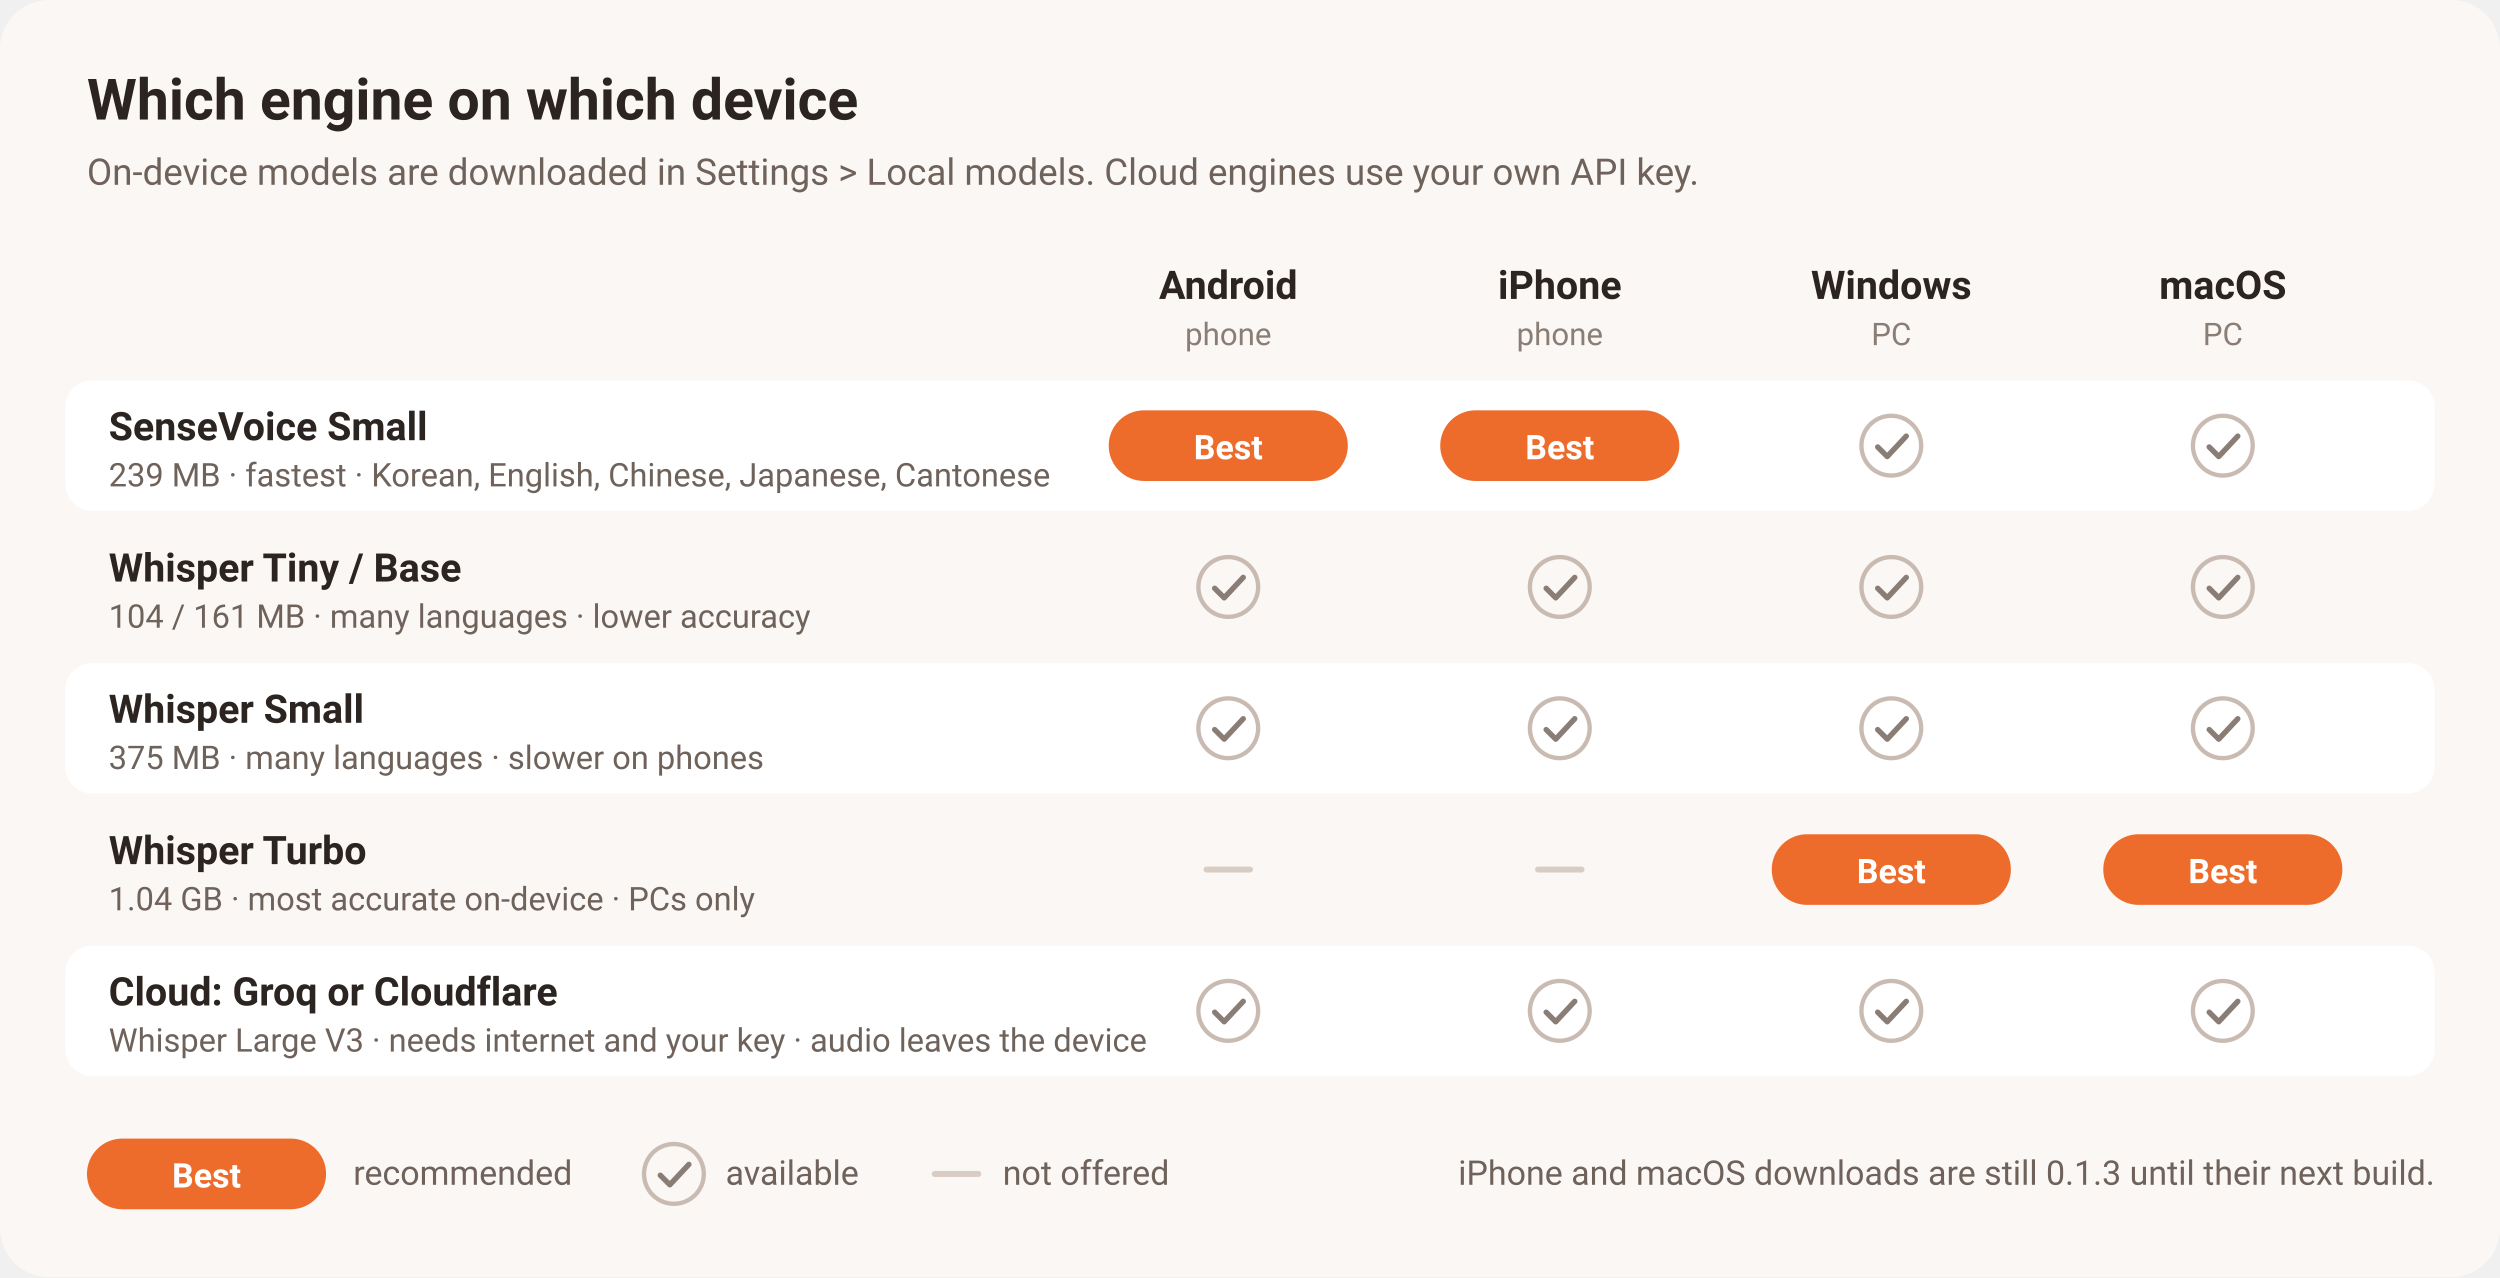
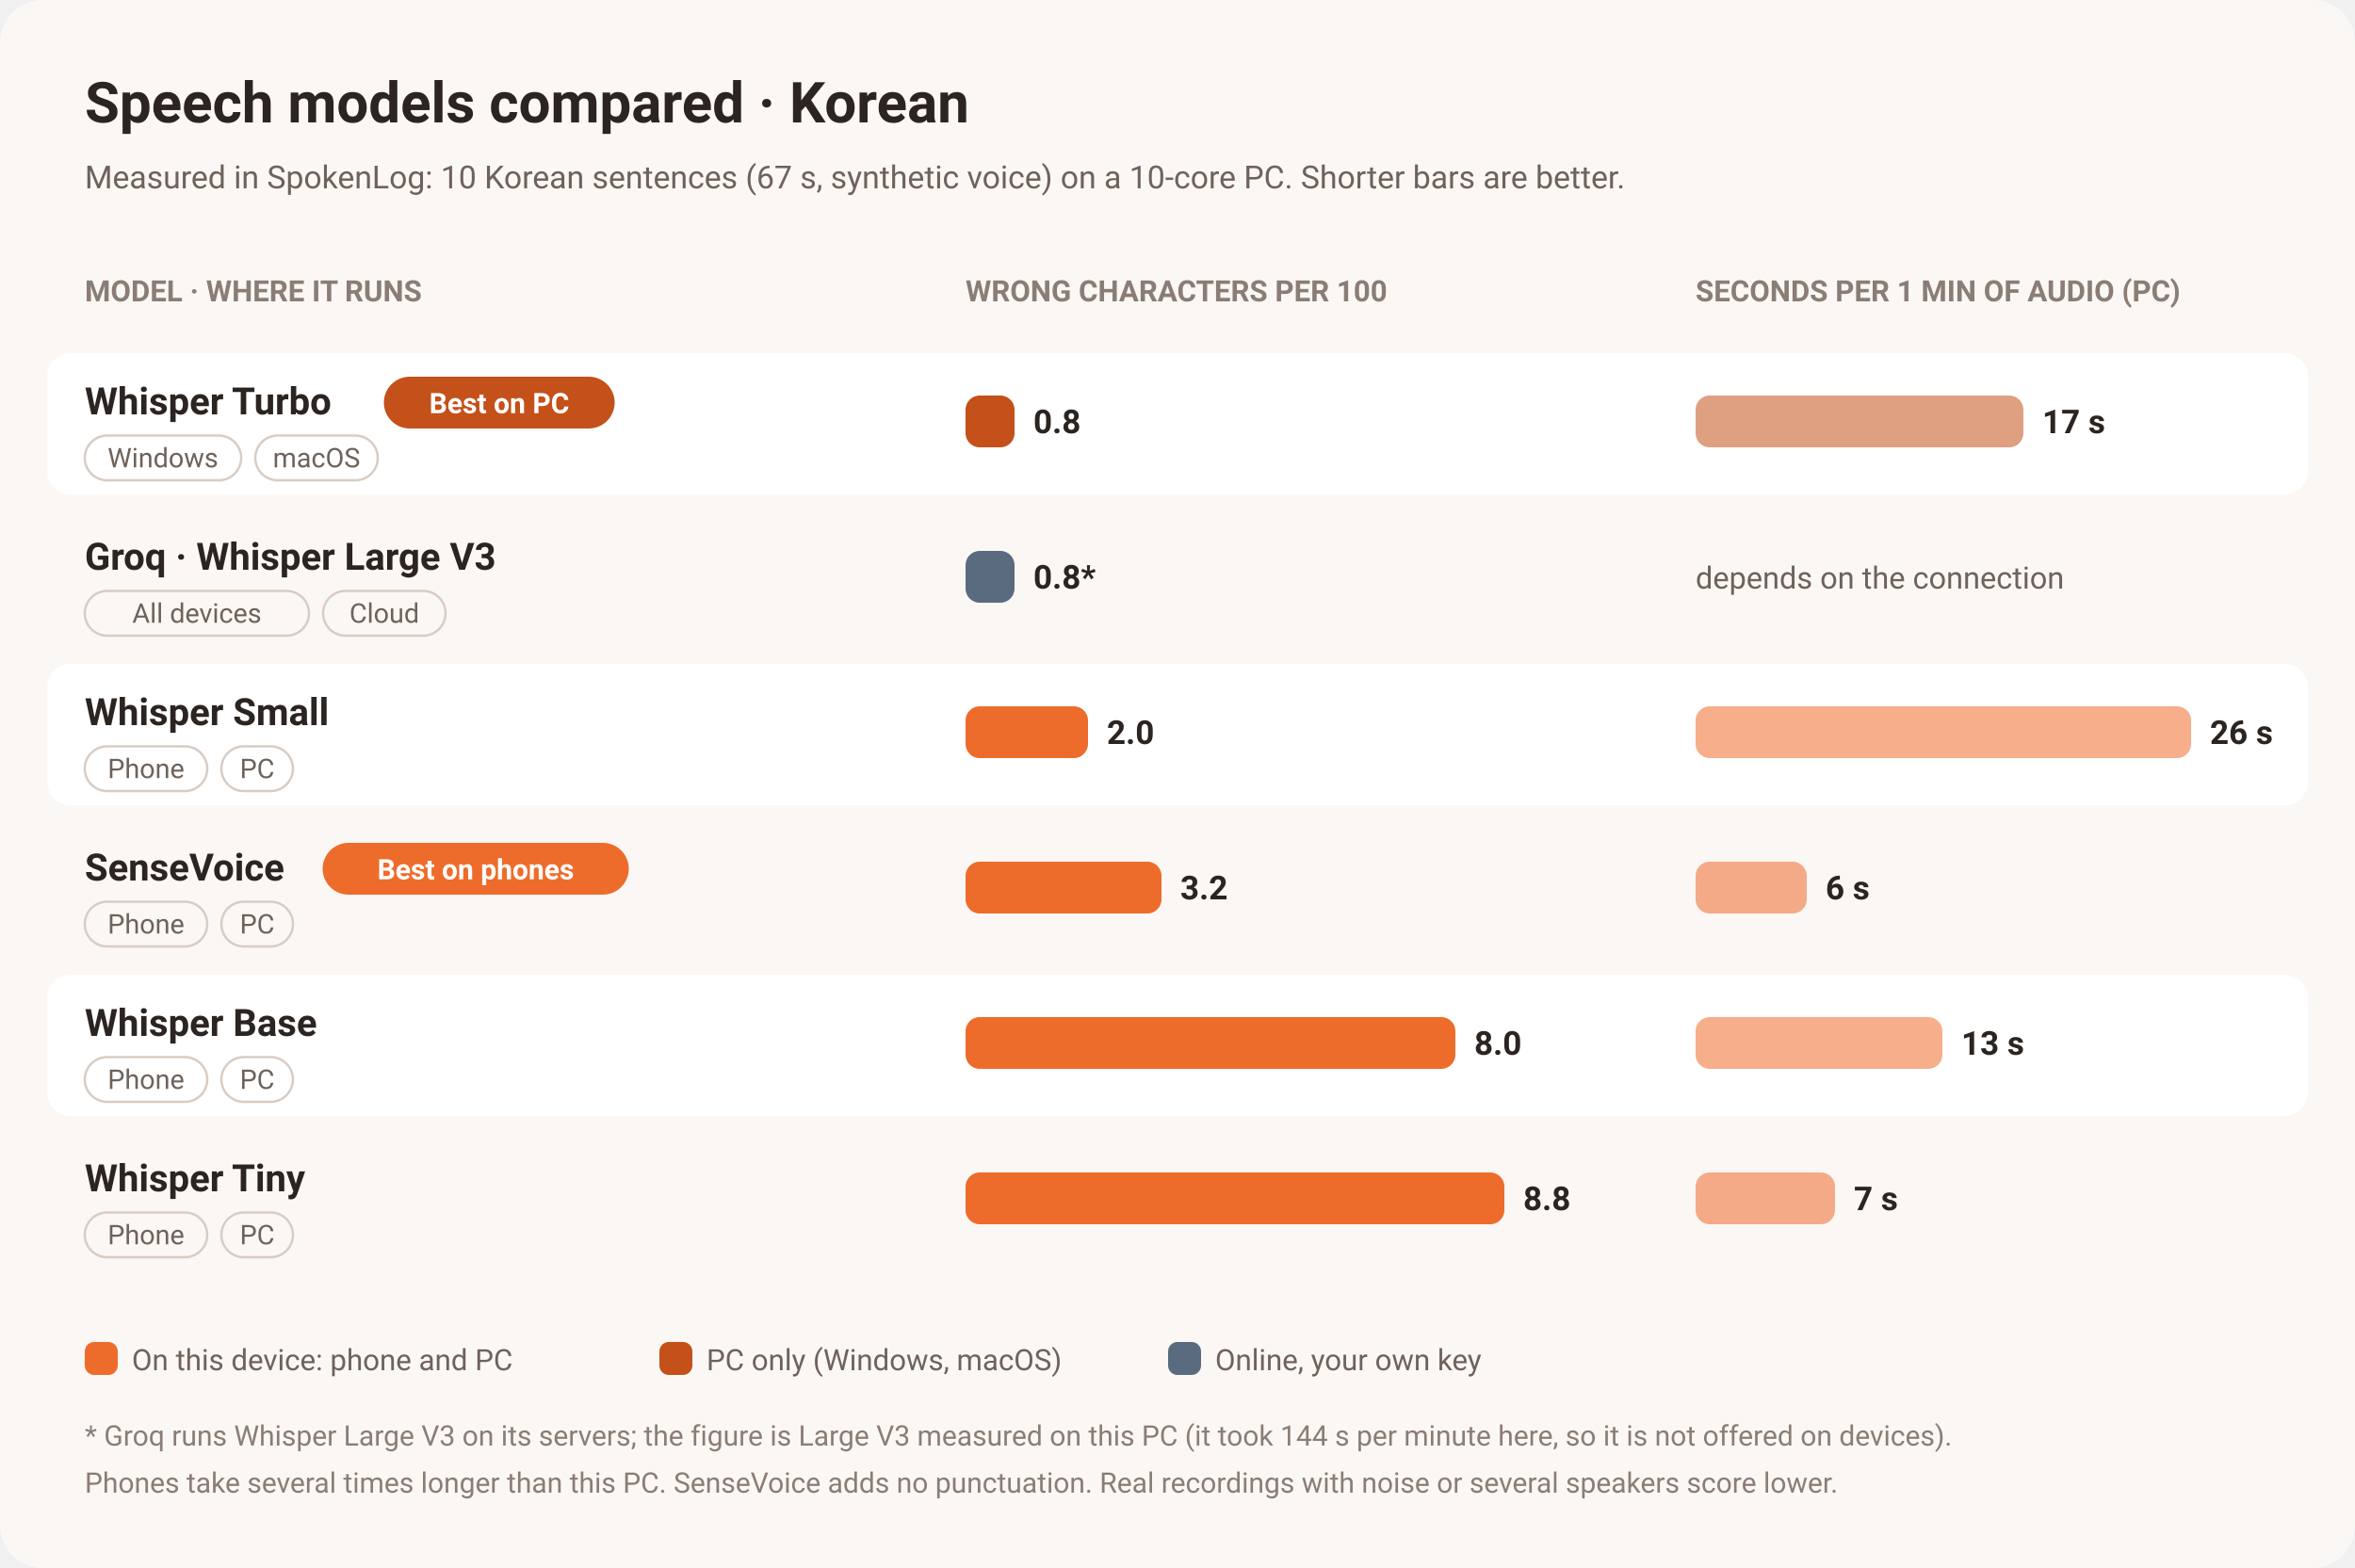
- <svg xmlns="http://www.w3.org/2000/svg" width="920" height="470" viewBox="0 0 920 470" font-family="-apple-system, 'Segoe UI', Roboto, Helvetica, Arial, sans-serif">
-   <rect width="920" height="470" rx="18" fill="#FBF7F4" />
-   <text x="32" y="44" font-size="21" font-weight="700" fill="#2B2420">Which engine on which device</text>
-   <text x="32" y="68" font-size="13.5" fill="#6E625B">On-device models are downloaded in Settings &gt; Local models. Cloud engines use your own API key.</text>
-   <g font-size="14.5" font-weight="700" fill="#2B2420" text-anchor="middle">
-     <text x="452" y="110">Android</text>
-     <text x="574" y="110">iPhone</text>
-     <text x="696" y="110">Windows</text>
-     <text x="818" y="110">macOS</text>
+ <svg xmlns="http://www.w3.org/2000/svg" width="1000" height="666" viewBox="0 0 1000 666" font-family="-apple-system, 'Segoe UI', Roboto, Helvetica, Arial, sans-serif">
+   <rect width="1000" height="666" rx="18" fill="#FBF7F4" />
+   <text x="36" y="52" font-size="24" font-weight="700" fill="#2B2420">Speech models compared · Korean</text>
+   <text x="36" y="80" font-size="13.5" fill="#6E625B">Measured in SpokenLog: 10 Korean sentences (67 s, synthetic voice) on a 10-core PC. Shorter bars are better.</text>
+   <g font-size="12.5" font-weight="700" fill="#8A7D75">
+     <text x="36" y="128">MODEL · WHERE IT RUNS</text>
+     <text x="410" y="128">WRONG CHARACTERS PER 100</text>
+     <text x="720" y="128">SECONDS PER 1 MIN OF AUDIO (PC)</text>
  </g>
-   <g font-size="11.5" fill="#8A7D75" text-anchor="middle">
-     <text x="452" y="127">phone</text>
-     <text x="574" y="127">phone</text>
-     <text x="696" y="127">PC</text>
-     <text x="818" y="127">PC</text>
+   <rect x="20" y="150" width="960" height="60" rx="10" fill="#FFFFFF" />
+   <text x="36" y="176" font-size="16" font-weight="700" fill="#2B2420">Whisper Turbo</text>
+   <rect x="163" y="160" width="98" height="22" rx="11" fill="#C4501A" />
+   <text x="212.0" y="175.5" font-size="12" font-weight="700" fill="#FFFFFF" text-anchor="middle">Best on PC</text>
+   <rect x="36" y="185" width="66.4" height="19" rx="9.5" fill="none" stroke="#D8CCC4" />
+   <text x="69.2" y="198.5" font-size="11.5" fill="#6E625B" text-anchor="middle">Windows</text>
+   <rect x="108.4" y="185" width="52.0" height="19" rx="9.5" fill="none" stroke="#D8CCC4" />
+   <text x="134.4" y="198.5" font-size="11.5" fill="#6E625B" text-anchor="middle">macOS</text>
+   <rect x="410" y="168" width="20.8" height="22" rx="6" fill="#C4501A" />
+   <text x="438.8" y="184" font-size="14" font-weight="700" fill="#2B2420">0.8</text>
+   <rect x="720" y="168" width="139.2" height="22" rx="6" fill="#C4501A" opacity="0.55" />
+   <text x="867.2" y="184" font-size="14" font-weight="700" fill="#2B2420">17 s</text>
+   <text x="36" y="242" font-size="16" font-weight="700" fill="#2B2420">Groq · Whisper Large V3</text>
+   <rect x="36" y="251" width="95.2" height="19" rx="9.5" fill="none" stroke="#D8CCC4" />
+   <text x="83.6" y="264.5" font-size="11.5" fill="#6E625B" text-anchor="middle">All devices</text>
+   <rect x="137.2" y="251" width="52.0" height="19" rx="9.5" fill="none" stroke="#D8CCC4" />
+   <text x="163.2" y="264.5" font-size="11.5" fill="#6E625B" text-anchor="middle">Cloud</text>
+   <rect x="410" y="234" width="20.8" height="22" rx="6" fill="#5B6B7F" />
+   <text x="438.8" y="250" font-size="14" font-weight="700" fill="#2B2420">0.8*</text>
+   <text x="720" y="250" font-size="13" fill="#6E625B">depends on the connection</text>
+   <rect x="20" y="282" width="960" height="60" rx="10" fill="#FFFFFF" />
+   <text x="36" y="308" font-size="16" font-weight="700" fill="#2B2420">Whisper Small</text>
+   <rect x="36" y="317" width="52.0" height="19" rx="9.5" fill="none" stroke="#D8CCC4" />
+   <text x="62.0" y="330.5" font-size="11.5" fill="#6E625B" text-anchor="middle">Phone</text>
+   <rect x="94.0" y="317" width="30.4" height="19" rx="9.5" fill="none" stroke="#D8CCC4" />
+   <text x="109.2" y="330.5" font-size="11.5" fill="#6E625B" text-anchor="middle">PC</text>
+   <rect x="410" y="300" width="52.0" height="22" rx="6" fill="#EE6C2B" />
+   <text x="470.0" y="316" font-size="14" font-weight="700" fill="#2B2420">2.0</text>
+   <rect x="720" y="300" width="210.4" height="22" rx="6" fill="#EE6C2B" opacity="0.55" />
+   <text x="938.4" y="316" font-size="14" font-weight="700" fill="#2B2420">26 s</text>
+   <text x="36" y="374" font-size="16" font-weight="700" fill="#2B2420">SenseVoice</text>
+   <rect x="137" y="358" width="130" height="22" rx="11" fill="#EE6C2B" />
+   <text x="202.0" y="373.5" font-size="12" font-weight="700" fill="#FFFFFF" text-anchor="middle">Best on phones</text>
+   <rect x="36" y="383" width="52.0" height="19" rx="9.5" fill="none" stroke="#D8CCC4" />
+   <text x="62.0" y="396.5" font-size="11.5" fill="#6E625B" text-anchor="middle">Phone</text>
+   <rect x="94.0" y="383" width="30.4" height="19" rx="9.5" fill="none" stroke="#D8CCC4" />
+   <text x="109.2" y="396.5" font-size="11.5" fill="#6E625B" text-anchor="middle">PC</text>
+   <rect x="410" y="366" width="83.2" height="22" rx="6" fill="#EE6C2B" />
+   <text x="501.2" y="382" font-size="14" font-weight="700" fill="#2B2420">3.2</text>
+   <rect x="720" y="366" width="47.2" height="22" rx="6" fill="#EE6C2B" opacity="0.55" />
+   <text x="775.2" y="382" font-size="14" font-weight="700" fill="#2B2420">6 s</text>
+   <rect x="20" y="414" width="960" height="60" rx="10" fill="#FFFFFF" />
+   <text x="36" y="440" font-size="16" font-weight="700" fill="#2B2420">Whisper Base</text>
+   <rect x="36" y="449" width="52.0" height="19" rx="9.5" fill="none" stroke="#D8CCC4" />
+   <text x="62.0" y="462.5" font-size="11.5" fill="#6E625B" text-anchor="middle">Phone</text>
+   <rect x="94.0" y="449" width="30.4" height="19" rx="9.5" fill="none" stroke="#D8CCC4" />
+   <text x="109.2" y="462.5" font-size="11.5" fill="#6E625B" text-anchor="middle">PC</text>
+   <rect x="410" y="432" width="208.0" height="22" rx="6" fill="#EE6C2B" />
+   <text x="626.0" y="448" font-size="14" font-weight="700" fill="#2B2420">8.0</text>
+   <rect x="720" y="432" width="104.8" height="22" rx="6" fill="#EE6C2B" opacity="0.55" />
+   <text x="832.8" y="448" font-size="14" font-weight="700" fill="#2B2420">13 s</text>
+   <text x="36" y="506" font-size="16" font-weight="700" fill="#2B2420">Whisper Tiny</text>
+   <rect x="36" y="515" width="52.0" height="19" rx="9.5" fill="none" stroke="#D8CCC4" />
+   <text x="62.0" y="528.5" font-size="11.5" fill="#6E625B" text-anchor="middle">Phone</text>
+   <rect x="94.0" y="515" width="30.4" height="19" rx="9.5" fill="none" stroke="#D8CCC4" />
+   <text x="109.2" y="528.5" font-size="11.5" fill="#6E625B" text-anchor="middle">PC</text>
+   <rect x="410" y="498" width="228.8" height="22" rx="6" fill="#EE6C2B" />
+   <text x="646.8" y="514" font-size="14" font-weight="700" fill="#2B2420">8.8</text>
+   <rect x="720" y="498" width="59.2" height="22" rx="6" fill="#EE6C2B" opacity="0.55" />
+   <text x="787.2" y="514" font-size="14" font-weight="700" fill="#2B2420">7 s</text>
+   <g font-size="12.5" fill="#6E625B">
+     <rect x="36" y="570" width="14" height="14" rx="4" fill="#EE6C2B" />
+     <text x="56" y="582">On this device: phone and PC</text>
+     <rect x="280" y="570" width="14" height="14" rx="4" fill="#C4501A" />
+     <text x="300" y="582">PC only (Windows, macOS)</text>
+     <rect x="496" y="570" width="14" height="14" rx="4" fill="#5B6B7F" />
+     <text x="516" y="582">Online, your own key</text>
  </g>
-   <g font-size="14.5" fill="#2B2420">
-     <rect x="24" y="140" width="872" height="48" rx="10" fill="#FFFFFF" />
-     <text x="40" y="162" font-weight="700">SenseVoice Small</text>
-     <text x="40" y="179" font-size="12" fill="#6E625B">239 MB · fastest · Korean, English, Chinese, Japanese, Cantonese</text>
-     <text x="40" y="214" font-weight="700">Whisper Tiny / Base</text>
-     <text x="40" y="231" font-size="12" fill="#6E625B">104 / 161 MB · many languages · lower accuracy</text>
-     <rect x="24" y="244" width="872" height="48" rx="10" fill="#FFFFFF" />
-     <text x="40" y="266" font-weight="700">Whisper Small</text>
-     <text x="40" y="283" font-size="12" fill="#6E625B">375 MB · many languages · slower on phones</text>
-     <text x="40" y="318" font-weight="700">Whisper Turbo</text>
-     <text x="40" y="335" font-size="12" fill="#6E625B">1.04 GB · most accurate on-device · PCs only</text>
-     <rect x="24" y="348" width="872" height="48" rx="10" fill="#FFFFFF" />
-     <text x="40" y="370" font-weight="700">Cloud: Groq or Cloudflare</text>
-     <text x="40" y="387" font-size="12" fill="#6E625B">Whisper Large V3 · needs internet and your key · audio leaves the device</text>
-   </g>
-   <defs>
-     <g id="best">
-       <rect x="-44" y="-13" width="88" height="26" rx="13" fill="#EE6C2B" />
-       <text y="5" font-size="12.5" font-weight="700" fill="#FFFFFF" text-anchor="middle">Best</text>
-     </g>
-     <g id="ok">
-       <circle r="11" fill="none" stroke="#C9BBB2" stroke-width="1.6" />
-       <path d="M-5 0.5 L-1.5 4 L5.5 -3.5" fill="none" stroke="#8A7D75" stroke-width="2" stroke-linecap="round" stroke-linejoin="round" />
-     </g>
-     <g id="none">
-       <line x1="-8" x2="8" stroke="#D8CCC4" stroke-width="2.2" stroke-linecap="round" />
-     </g>
-   </defs>
-   <use href="#best" x="452" y="164" />
-   <use href="#best" x="574" y="164" />
-   <use href="#ok" x="696" y="164" />
-   <use href="#ok" x="818" y="164" />
-   <use href="#ok" x="452" y="216" />
-   <use href="#ok" x="574" y="216" />
-   <use href="#ok" x="696" y="216" />
-   <use href="#ok" x="818" y="216" />
-   <use href="#ok" x="452" y="268" />
-   <use href="#ok" x="574" y="268" />
-   <use href="#ok" x="696" y="268" />
-   <use href="#ok" x="818" y="268" />
-   <use href="#none" x="452" y="320" />
-   <use href="#none" x="574" y="320" />
-   <use href="#best" x="696" y="320" />
-   <use href="#best" x="818" y="320" />
-   <use href="#ok" x="452" y="372" />
-   <use href="#ok" x="574" y="372" />
-   <use href="#ok" x="696" y="372" />
-   <use href="#ok" x="818" y="372" />
-   <g font-size="12.5" fill="#6E625B">
-     <use href="#best" x="76" y="432" />
-     <text x="130" y="436">recommended</text>
-     <use href="#ok" x="248" y="432" />
-     <text x="267" y="436">available</text>
-     <use href="#none" x="352" y="432" />
-     <text x="369" y="436">not offered</text>
-     <text x="896" y="436" text-anchor="end">iPhone and macOS downloads are still 0.1.3 until their next build.</text>
-   </g>
+   <text x="36" y="614" font-size="12" fill="#8A7D75">* Groq runs Whisper Large V3 on its servers; the figure is Large V3 measured on this PC (it took 144 s per minute here, so it is not offered on devices).</text>
+   <text x="36" y="634" font-size="12" fill="#8A7D75">Phones take several times longer than this PC. SenseVoice adds no punctuation. Real recordings with noise or several speakers score lower.</text>
</svg>
